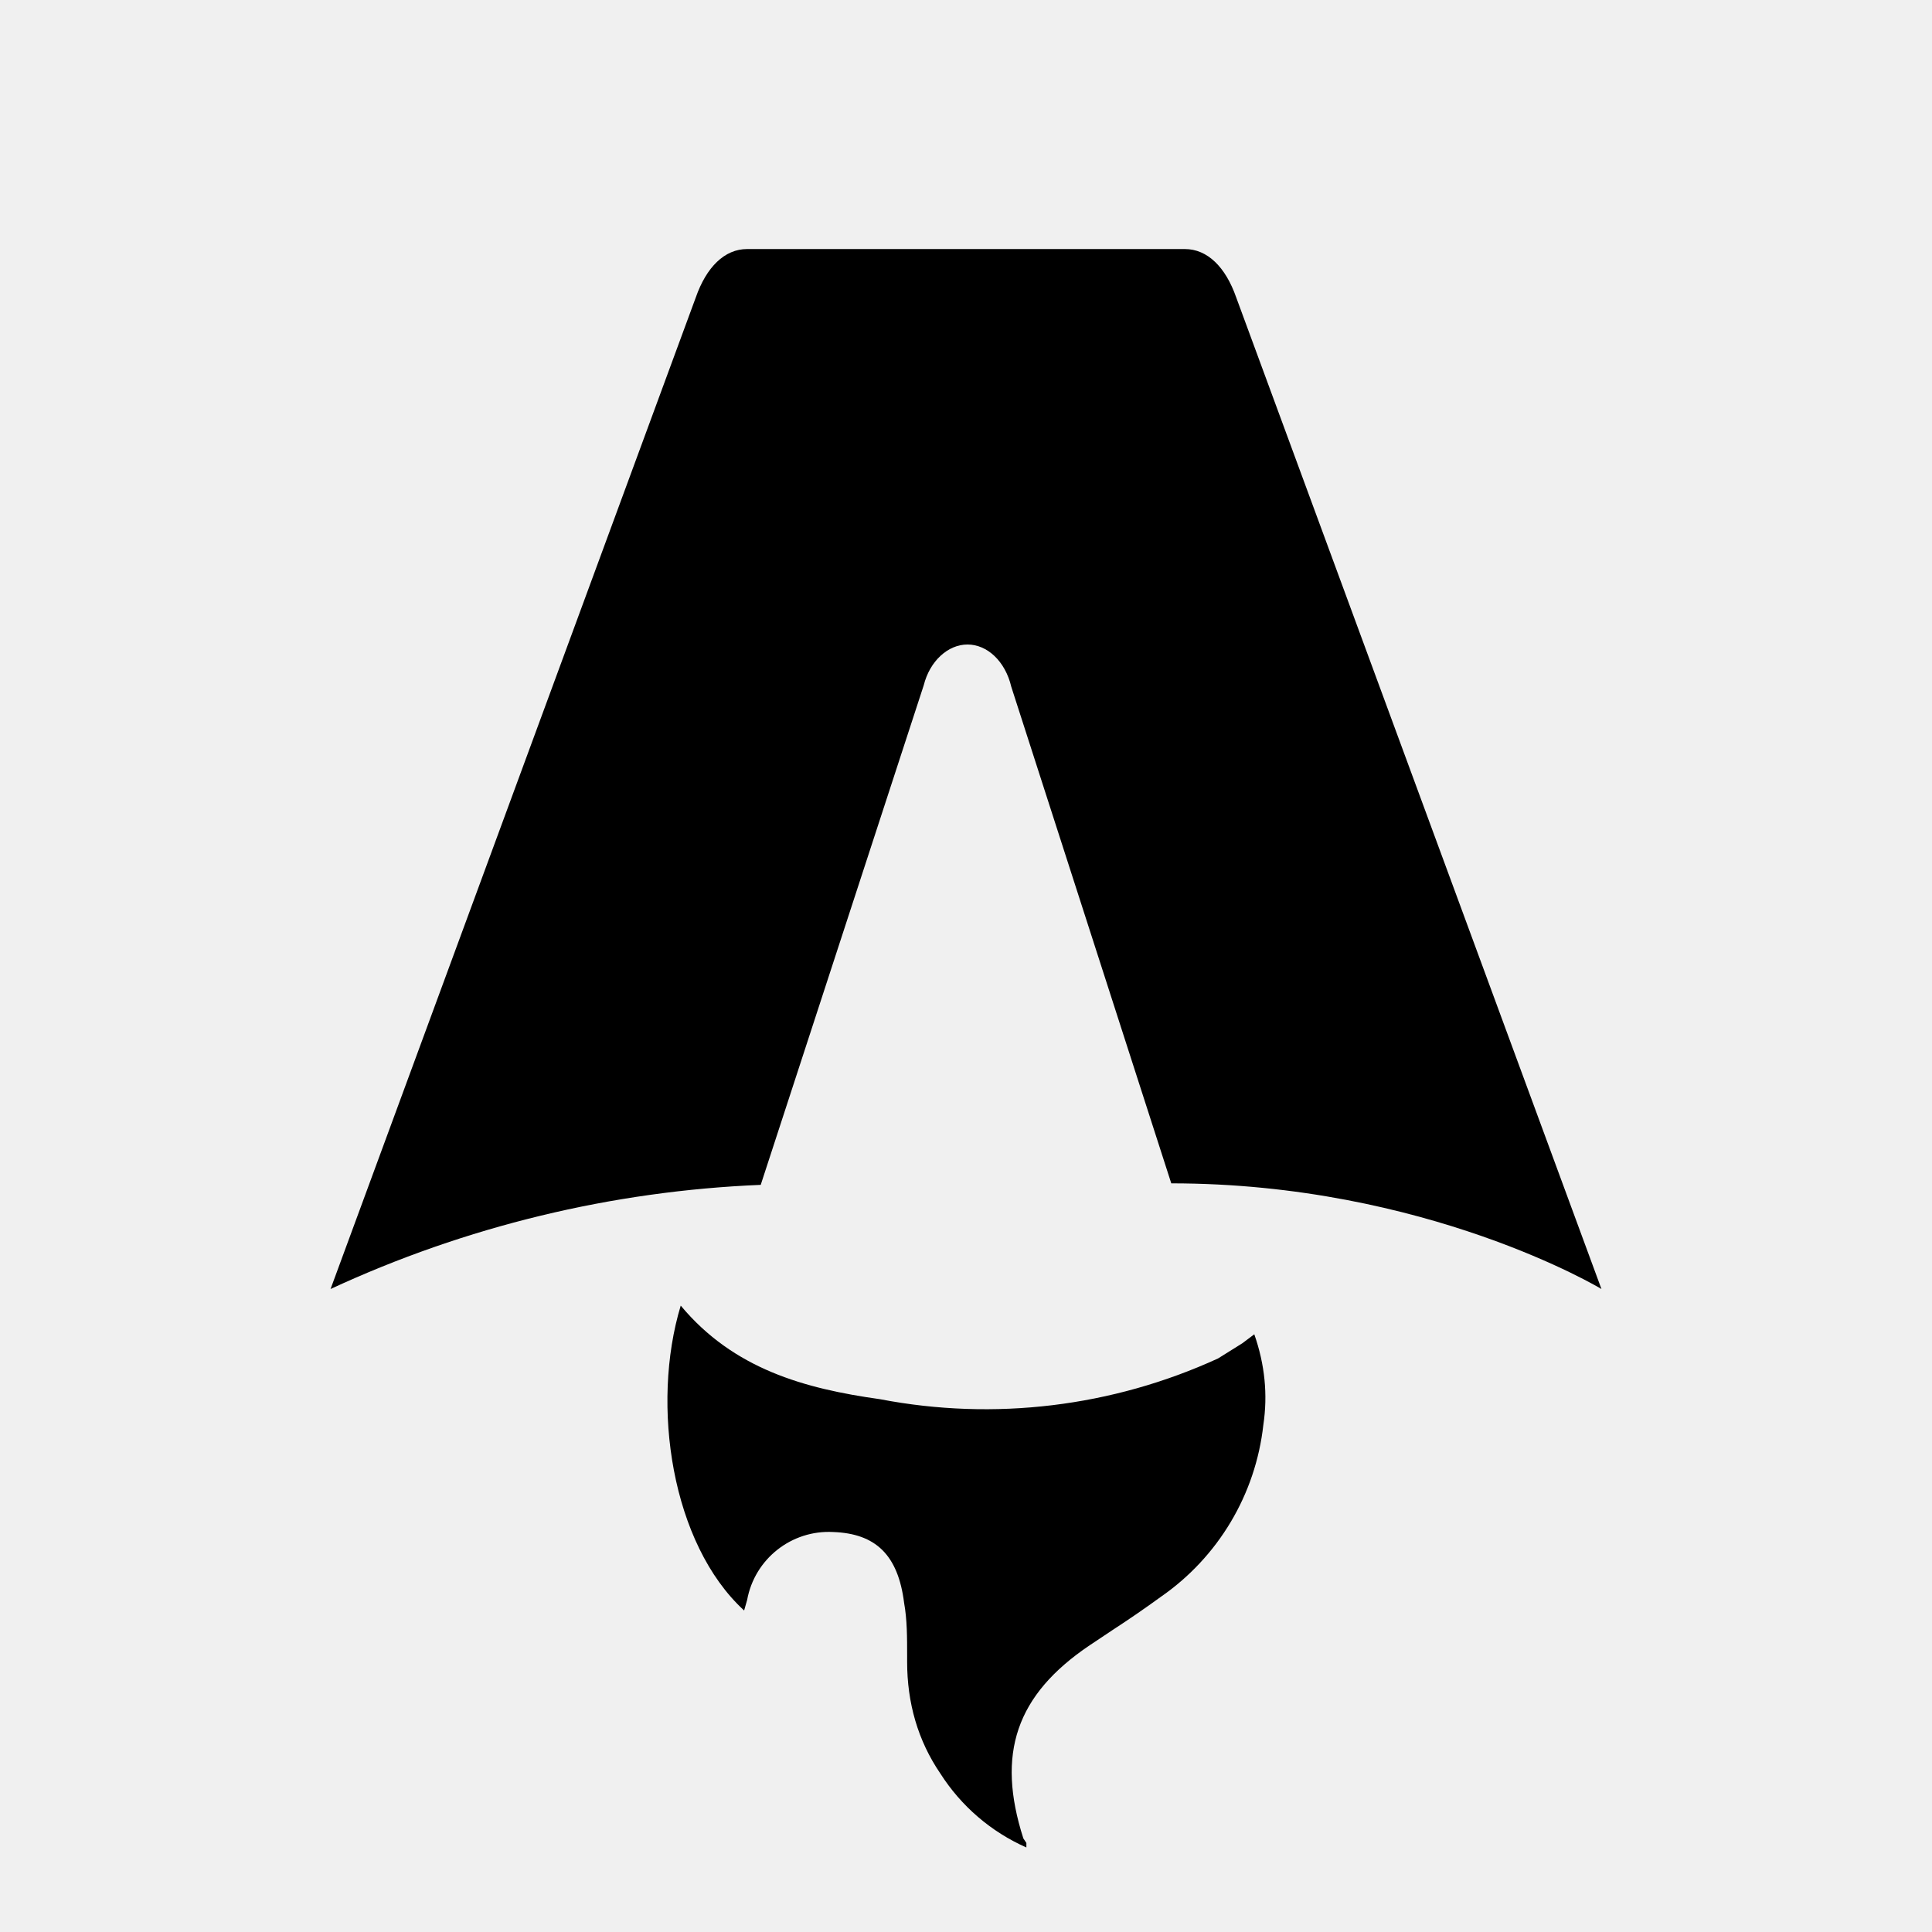
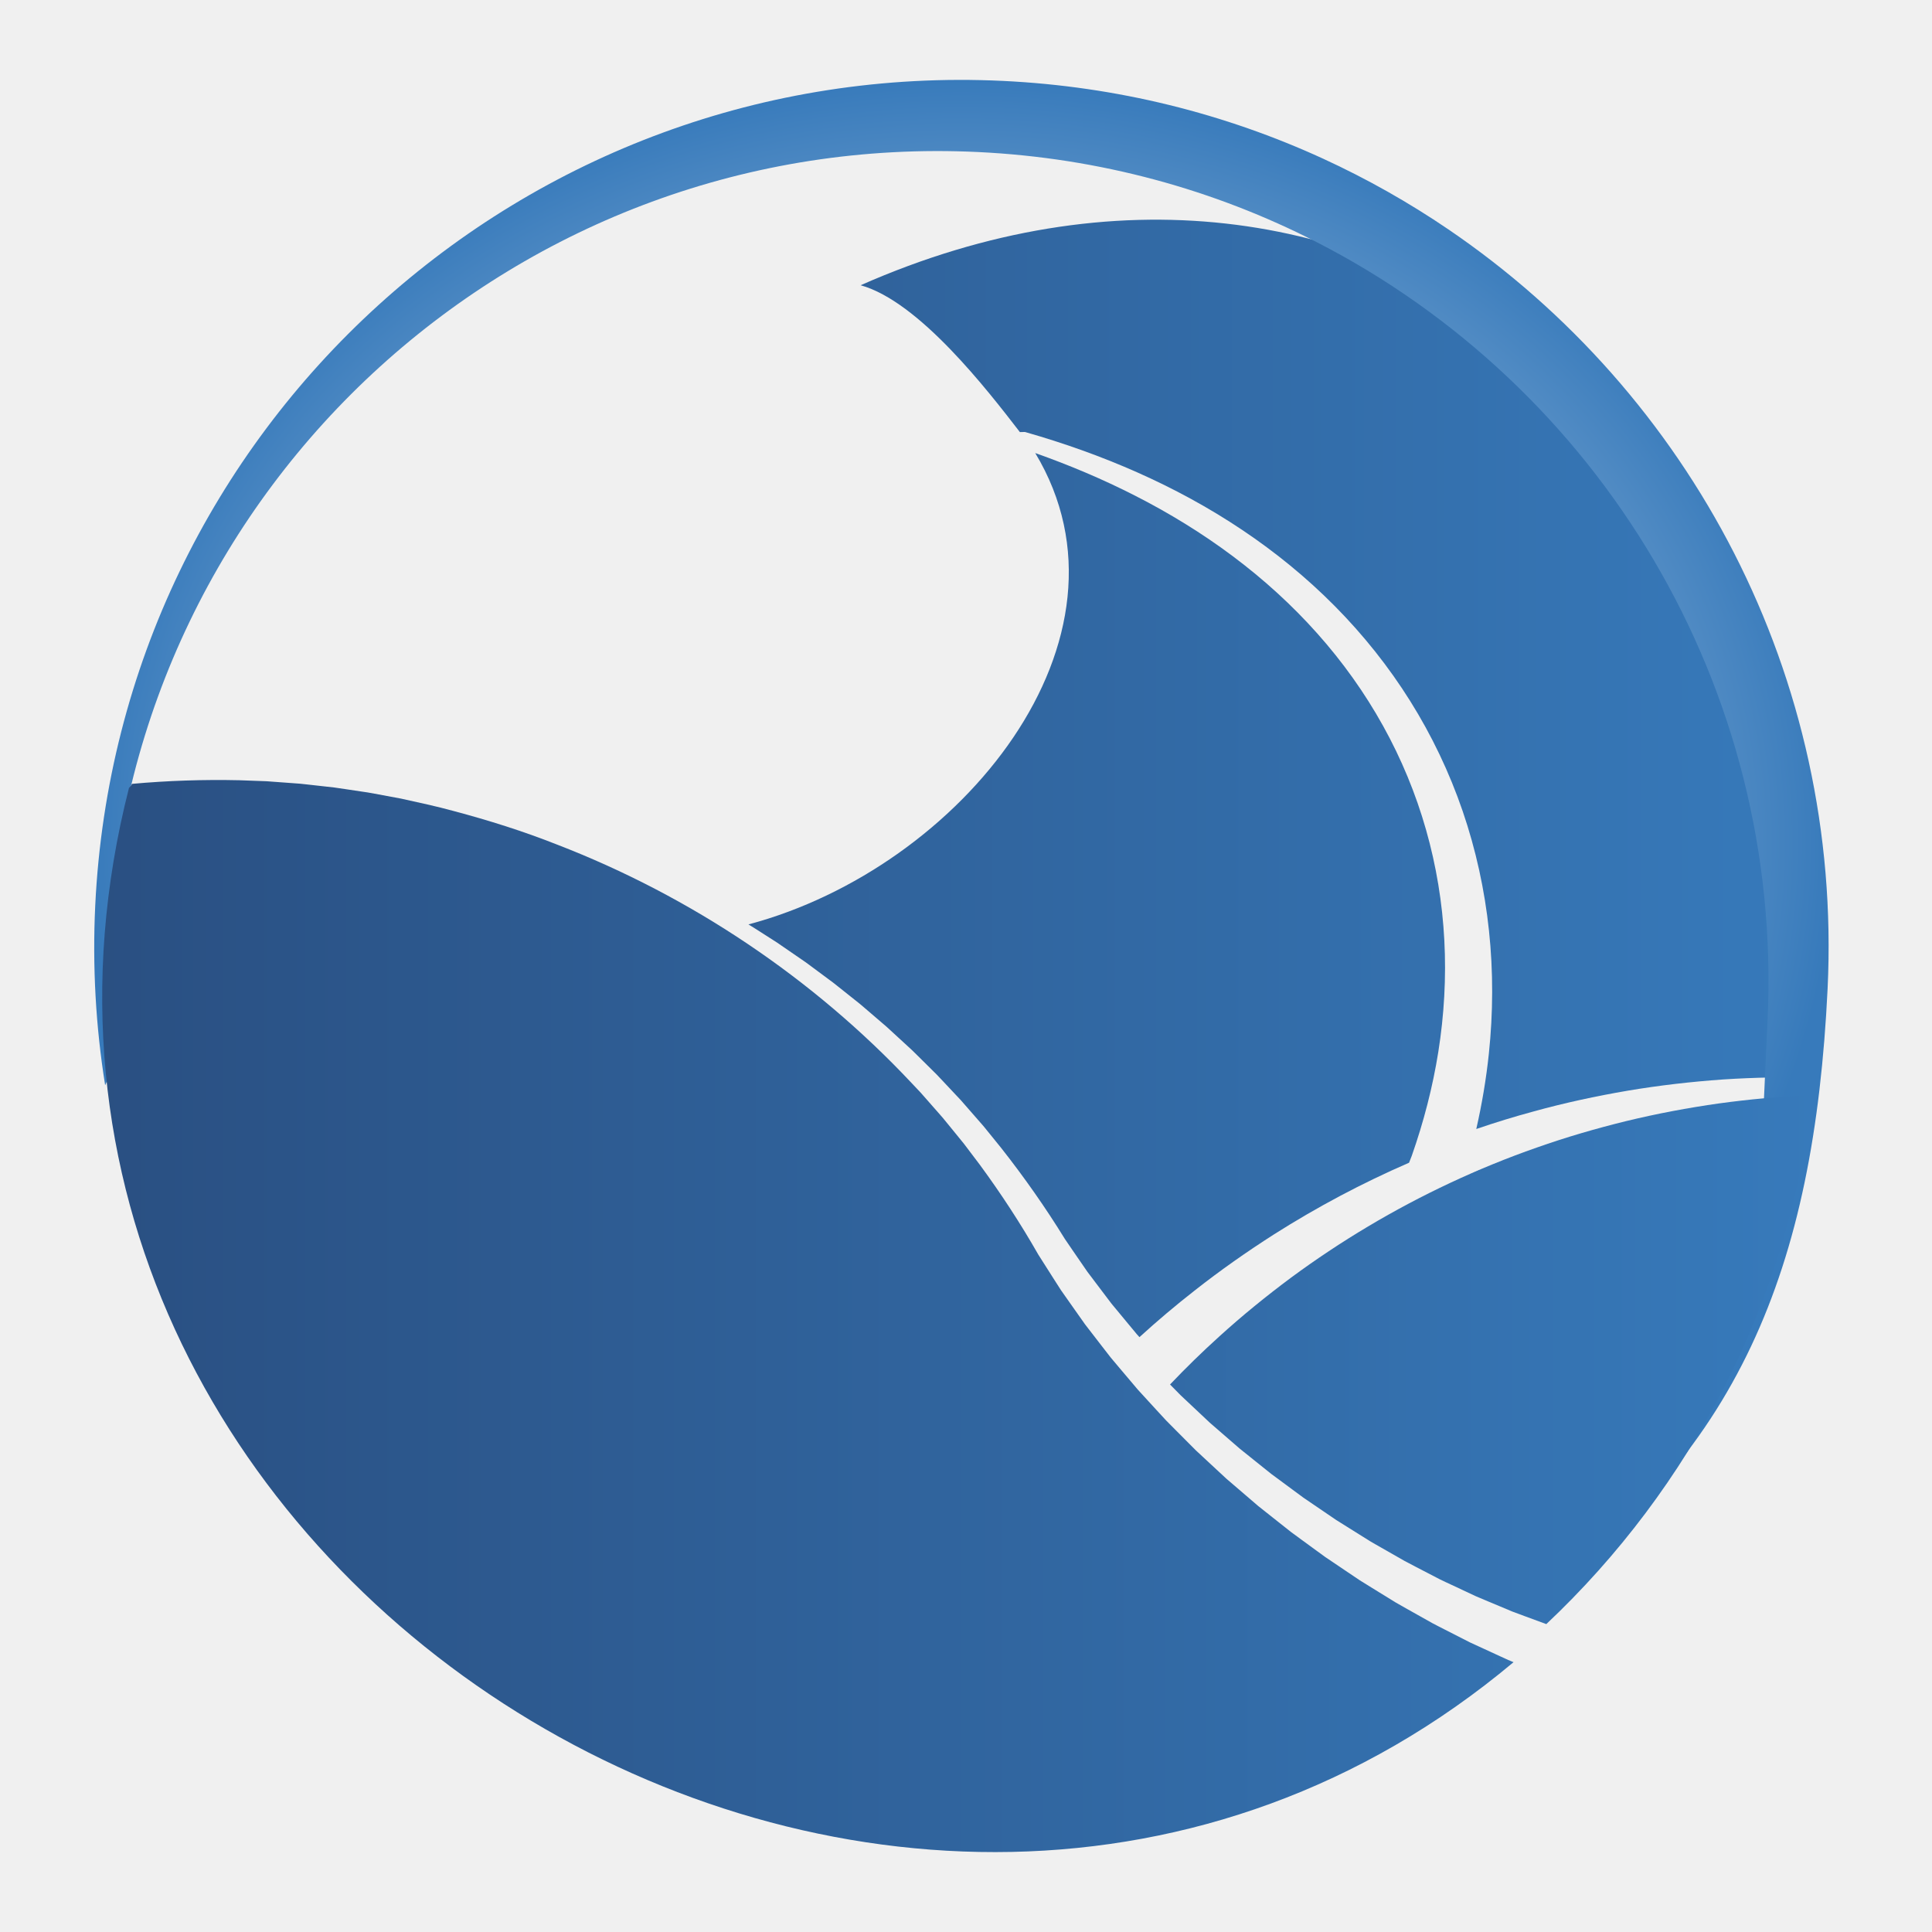
- <svg xmlns="http://www.w3.org/2000/svg" fill="none" viewBox="0 0 128 128">
-   <path d="M50.4 78.5a75.1 75.1 0 0 0-28.5 6.9l24.2-65.7c.7-2 1.9-3.2 3.4-3.2h29c1.5 0 2.7 1.2 3.4 3.2l24.2 65.7s-11.6-7-28.5-7L67 45.5c-.4-1.7-1.6-2.8-2.9-2.8-1.3 0-2.5 1.1-2.9 2.7L50.4 78.5Zm-1.1 28.2Zm-4.2-20.2c-2 6.6-.6 15.8 4.2 20.2a17.5 17.5 0 0 1 .2-.7 5.5 5.5 0 0 1 5.7-4.5c2.8.1 4.3 1.5 4.7 4.7.2 1.1.2 2.3.2 3.5v.4c0 2.7.7 5.2 2.2 7.4a13 13 0 0 0 5.7 4.9v-.3l-.2-.3c-1.8-5.6-.5-9.5 4.4-12.8l1.5-1a73 73 0 0 0 3.2-2.2 16 16 0 0 0 6.8-11.4c.3-2 .1-4-.6-6l-.8.6-1.6 1a37 37 0 0 1-22.4 2.7c-5-.7-9.7-2-13.2-6.2Z" />
-   <style>
-         path { fill: #000; }
-         @media (prefers-color-scheme: dark) {
-             path { fill: #FFF; }
-         }
-     </style>
+ <svg xmlns="http://www.w3.org/2000/svg" width="100%" height="100%" viewBox="0 0 700 700" version="1.1" xml:space="preserve" style="fill-rule:evenodd;clip-rule:evenodd;stroke-linejoin:round;stroke-miterlimit:2;">
+   <path d="M660.861,358.291c-0,10.872 -0.553,21.615 -1.652,32.208l-0.302,-0.008c-11.524,-0.332 -23.094,-0.137 -34.638,0.622c-11.547,0.812 -23.077,2.136 -34.532,4.067c-11.441,1.954 -22.851,4.41 -34.055,7.508c-7.008,1.892 -13.94,4.021 -20.798,6.371c2.053,-9.008 3.591,-18.132 4.56,-27.321c1.553,-14.79 1.613,-29.744 0.045,-44.511c-1.56,-14.774 -4.749,-29.359 -9.545,-43.359c-4.795,-14 -11.197,-27.41 -19.009,-39.873c-7.804,-12.47 -17.009,-23.987 -27.275,-34.359c-10.266,-10.372 -21.592,-19.6 -33.623,-27.653c-24.056,-16.129 -50.882,-27.517 -78.241,-35.344l-0.454,-0.129l-0.302,0.007l-1.515,0.038c-11.856,-15.358 -36.517,-47.3 -57.708,-53.209c184.345,-81.337 348.44,56.706 349.044,254.945Z" style="fill:url(#_Linear1);fill-rule:nonzero;" />
+   <path d="M552.05,581.493c77.719,-53.748 105.236,-121.587 110.124,-223.269c5.447,-113.41 -49.934,-215.662 -137.43,-275.134c-14.31,-9.727 -29.48,-18.309 -45.383,-25.609c-35.463,-16.278 -74.574,-26.177 -115.939,-28.163c-173.33,-8.333 -320.583,125.422 -328.915,298.744c-1.067,22.225 0.205,44.023 3.592,65.146c0.853,-1.92 1.738,-3.821 2.642,-5.714c-1.607,-15.164 -2.068,-30.655 -1.312,-46.359c7.972,-165.958 148.967,-294.03 314.925,-286.051c44.182,2.122 85.678,13.673 122.637,32.612c101.867,52.202 169.262,160.537 163.414,282.313c-4.682,97.36 -2.138,150.302 -76.552,201.77l-11.803,9.714Z" style="fill:url(#_Radial2);fill-rule:nonzero;" />
+   <path d="M535.99,423.947c-0.137,0.477 -0.282,0.954 -0.424,1.431l-1.819,-0.401c0.743,-0.347 1.492,-0.695 2.243,-1.03Z" style="fill:url(#_Linear3);fill-rule:nonzero;" />
+   <path d="M548.384,602.241c-220.818,184.998 -574.486,-30.934 -501.647,-316.786c0.183,-0.137 0.348,-0.295 0.492,-0.47c0.251,-0.294 0.447,-0.629 0.591,-0.977c12.955,-1.167 25.964,-1.606 38.934,-1.311l9.842,0.362l9.812,0.721l2.453,0.183c0.817,0.068 1.629,0.182 2.446,0.266l9.773,1.091c1.622,0.213 3.243,0.477 4.864,0.713l4.857,0.728c1.621,0.226 3.242,0.47 4.848,0.794l9.66,1.797c6.393,1.416 12.797,2.765 19.107,4.508c12.638,3.365 25.124,7.29 37.275,12.093c48.745,18.796 93.02,48.585 128.501,86.347l3.334,3.529l6.409,7.287l1.598,1.827c0.523,0.614 1.03,1.251 1.538,1.87l6.13,7.523l5.848,7.728c7.652,10.434 14.683,21.161 21.153,32.51c1.781,2.849 3.644,5.729 5.463,8.591l2.75,4.296l2.91,4.143l5.841,8.274l6.183,8.007l3.106,4.002l3.258,3.871l6.538,7.729l6.833,7.462l3.433,3.719l3.56,3.591l7.144,7.175l7.417,6.894l3.712,3.44l3.841,3.296l7.69,6.599l7.94,6.295l3.978,3.144l4.082,2.999l8.191,5.978l8.418,5.675l4.212,2.835c1.423,0.915 2.88,1.781 4.311,2.674l8.652,5.333c2.933,1.697 5.901,3.334 8.857,5.001l4.433,2.491c1.492,0.81 3.014,1.553 4.524,2.335l9.075,4.628c3.075,1.446 6.173,2.841 9.266,4.265l4.638,2.128c0.64,0.275 1.282,0.538 1.926,0.797Z" style="fill:url(#_Linear4);fill-rule:nonzero;" />
+   <path d="M523.308,340.671c0.713,13.508 -0.061,27.069 -2.175,40.41c-2.037,12.818 -5.318,25.433 -9.621,37.683c-0.122,0.327 -0.606,1.553 -0.984,2.515c-16.896,7.332 -33.269,16.015 -48.906,25.94c-9.925,6.341 -19.592,13.123 -28.866,20.433c-6.84,5.34 -13.478,10.955 -19.91,16.819l-0.915,-1.015l-3.083,-3.712l-6.158,-7.439l-5.826,-7.698l-2.91,-3.857l-2.712,-3.94c-1.804,-2.644 -3.621,-5.234 -5.425,-7.916c-6.977,-11.342 -14.789,-22.45 -23.099,-33.002l-6.348,-7.835l-6.63,-7.591c-0.553,-0.63 -1.098,-1.274 -1.659,-1.896l-1.728,-1.834l-3.448,-3.674l-3.448,-3.659l-3.575,-3.544l-3.575,-3.537c-0.599,-0.591 -1.19,-1.19 -1.796,-1.766l-1.85,-1.705l-7.401,-6.802l-7.63,-6.547c-0.636,-0.545 -1.266,-1.098 -1.91,-1.628l-1.961,-1.568l-3.926,-3.129l-3.932,-3.121l-8.061,-5.985c-0.675,-0.492 -1.335,-1 -2.015,-1.484l-2.068,-1.424l-8.266,-5.683l-8.439,-5.394c-0.621,-0.386 -1.251,-0.774 -1.877,-1.152c77.005,-20.471 144.442,-103.522 103.915,-170.784c12.409,4.394 24.433,9.456 36.049,15.381c12.478,6.348 24.418,13.668 35.547,22.008c11.128,8.334 21.434,17.682 30.601,27.985c9.175,10.289 17.198,21.524 23.827,33.479c6.638,11.948 11.864,24.609 15.576,37.671c3.715,13.054 5.912,26.493 6.618,39.997Z" style="fill:url(#_Linear5);fill-rule:nonzero;" />
+   <path d="M656.724,396.787c-8.751,75.239 -44.125,142.344 -96.468,191.658l-7.797,-2.872c-1.492,-0.561 -2.994,-1.091 -4.486,-1.667l-4.409,-1.85c-2.949,-1.236 -5.902,-2.446 -8.835,-3.712l-8.683,-4.067c-1.446,-0.683 -2.91,-1.335 -4.341,-2.045l-4.257,-2.213c-2.842,-1.484 -5.696,-2.933 -8.523,-4.447l-8.35,-4.765c-1.395,-0.805 -2.803,-1.576 -4.174,-2.403l-4.082,-2.553l-8.16,-5.107l-7.969,-5.425l-3.979,-2.712l-3.879,-2.865l-7.759,-5.734l-7.53,-6.038l-3.766,-3.015l-3.643,-3.158l-7.297,-6.326l-7.031,-6.614l-3.522,-3.311l-3.387,-3.441l-0.469,-0.477c5.729,-6.031 11.691,-11.849 17.887,-17.441c8.251,-7.5 16.926,-14.546 25.895,-21.229c17.994,-13.28 37.359,-24.842 57.768,-34.397c10.19,-4.773 20.668,-9.061 31.312,-12.773c10.682,-3.78 21.554,-6.931 32.571,-9.636c11.032,-2.667 22.213,-4.773 33.486,-6.364c10.758,-1.476 21.6,-2.463 32.487,-2.948c0.005,0 1.39,-0.061 1.39,-0.053Z" style="fill:url(#_Linear6);fill-rule:nonzero;" />
+   <defs>
+     <linearGradient id="_Linear1" x1="0" y1="0" x2="1" y2="0" gradientUnits="userSpaceOnUse" gradientTransform="matrix(1523.5,0,0,2481.39,-862.64,-569.645)">
+       <stop offset="0" style="stop-color:#171331;stop-opacity:1" />
+       <stop offset="1" style="stop-color:#377abb;stop-opacity:1" />
+     </linearGradient>
+     <radialGradient id="_Radial2" cx="0" cy="0" r="1" gradientUnits="userSpaceOnUse" gradientTransform="matrix(314.202,0,0,276.272,348.341,305.221)">
+       <stop offset="0" style="stop-color:#fff;stop-opacity:1" />
+       <stop offset="1" style="stop-color:#377abb;stop-opacity:1" />
+     </radialGradient>
+     <linearGradient id="_Linear3" x1="0" y1="0" x2="1" y2="0" gradientUnits="userSpaceOnUse" gradientTransform="matrix(1523.5,0,0,2481.39,-857.64,-569.645)">
+       <stop offset="0" style="stop-color:#171331;stop-opacity:1" />
+       <stop offset="1" style="stop-color:#377abb;stop-opacity:1" />
+     </linearGradient>
+     <linearGradient id="_Linear4" x1="0" y1="0" x2="1" y2="0" gradientUnits="userSpaceOnUse" gradientTransform="matrix(1523.5,0,0,2481.39,-857.64,-569.645)">
+       <stop offset="0" style="stop-color:#171331;stop-opacity:1" />
+       <stop offset="1" style="stop-color:#377abb;stop-opacity:1" />
+     </linearGradient>
+     <linearGradient id="_Linear5" x1="0" y1="0" x2="1" y2="0" gradientUnits="userSpaceOnUse" gradientTransform="matrix(1523.5,0,0,2481.39,-860.64,-567.645)">
+       <stop offset="0" style="stop-color:#171331;stop-opacity:1" />
+       <stop offset="1" style="stop-color:#377abb;stop-opacity:1" />
+     </linearGradient>
+     <linearGradient id="_Linear6" x1="0" y1="0" x2="1" y2="0" gradientUnits="userSpaceOnUse" gradientTransform="matrix(1523.5,0,0,2481.39,-864.64,-566.645)">
+       <stop offset="0" style="stop-color:#171331;stop-opacity:1" />
+       <stop offset="1" style="stop-color:#377abb;stop-opacity:1" />
+     </linearGradient>
+   </defs>
</svg>
